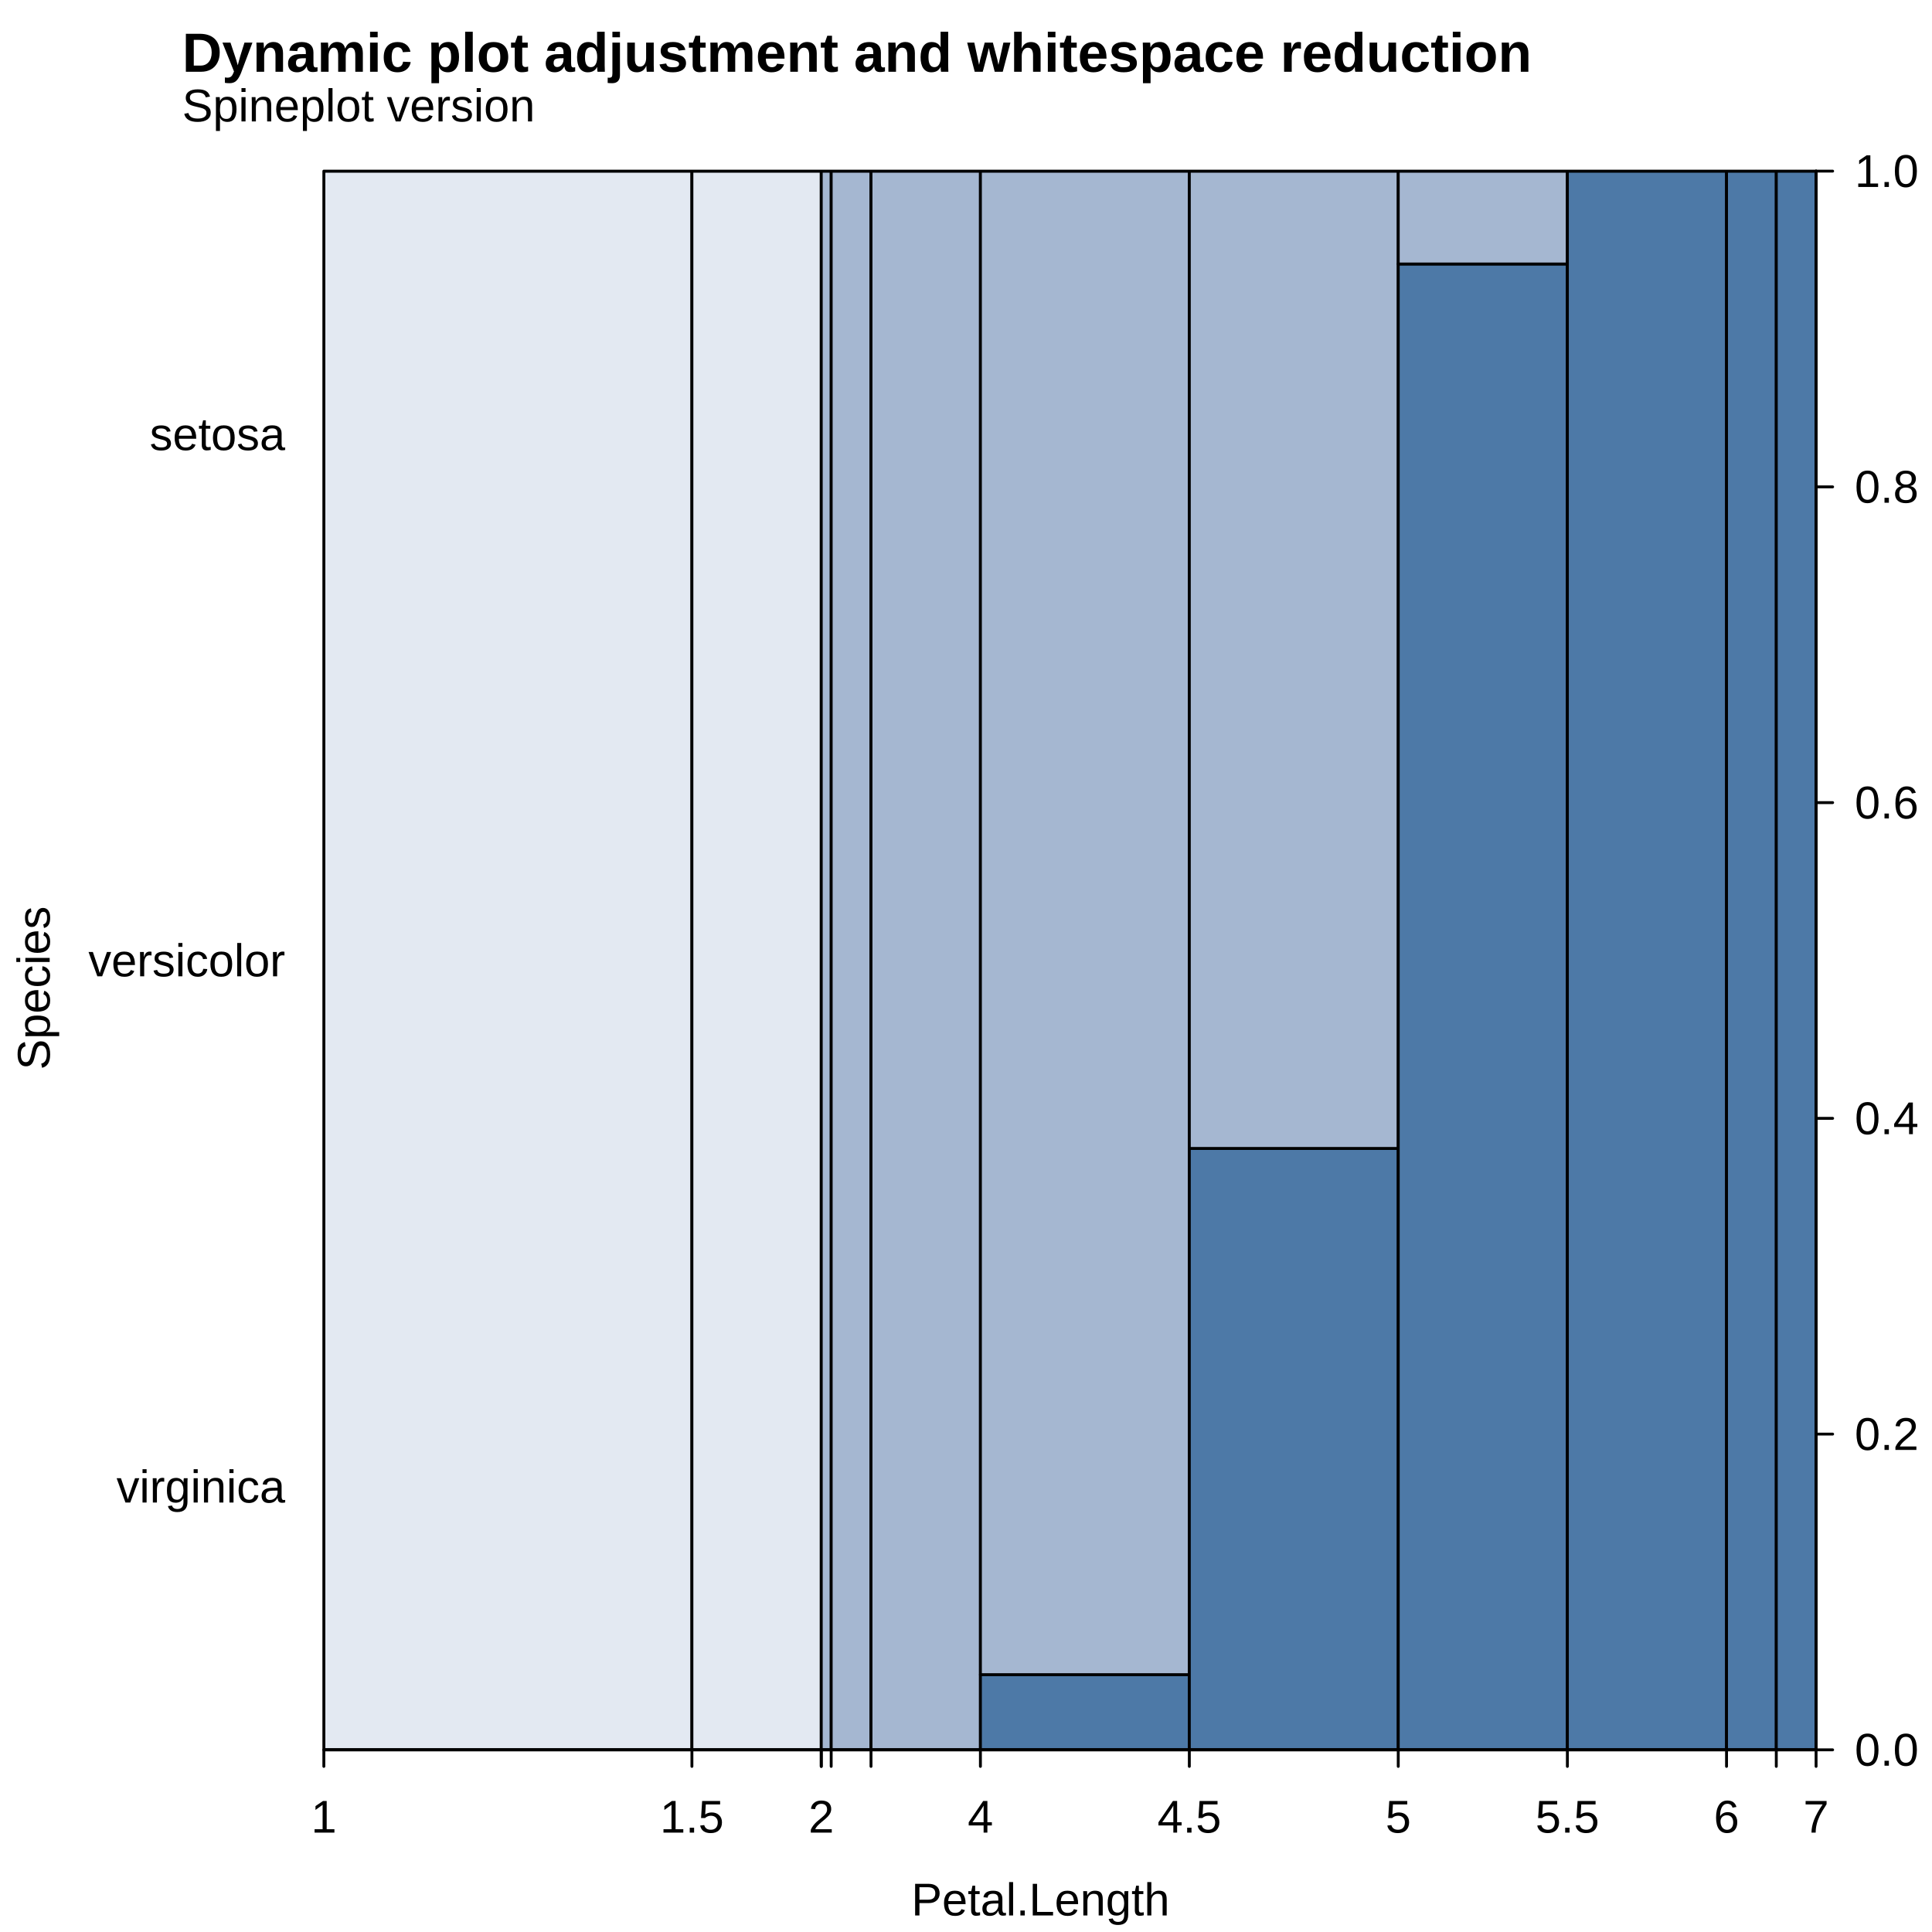
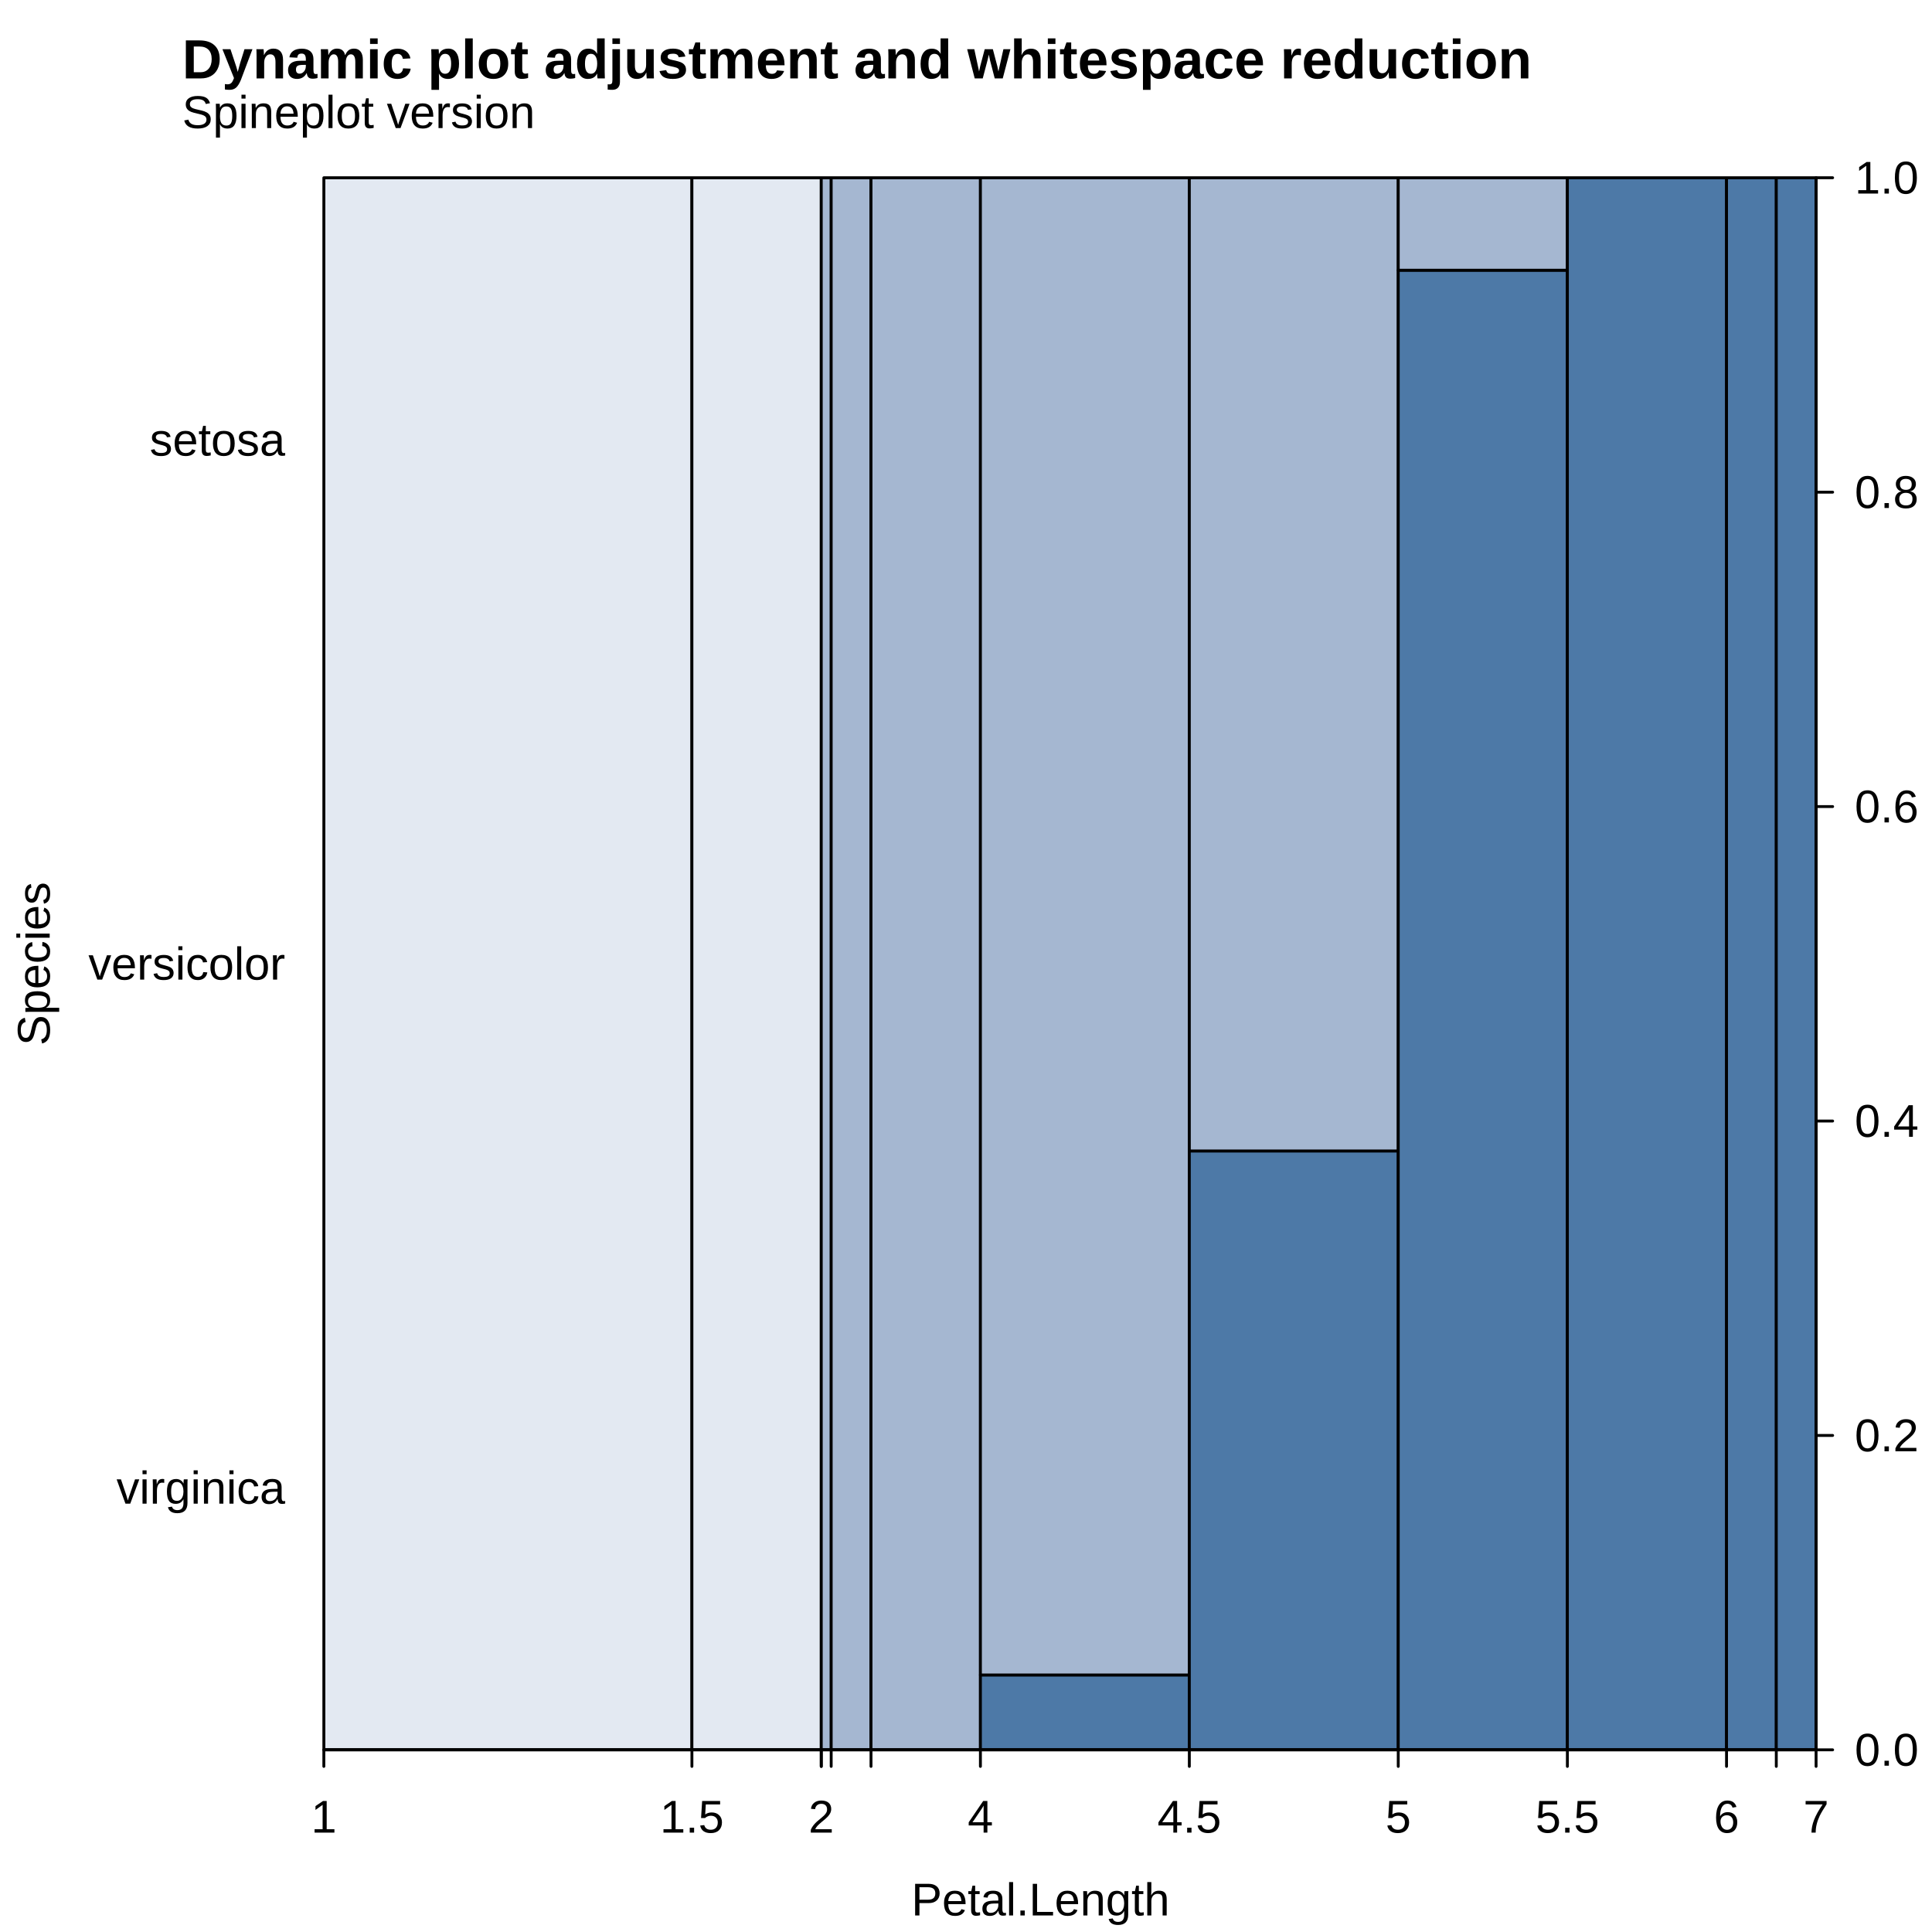
<svg xmlns="http://www.w3.org/2000/svg" width="504.00pt" height="504.00pt" viewBox="0 0 504.00 504.00">
  <g class="svglite">
    <defs>
      <style type="text/css">
    .svglite line, .svglite polyline, .svglite polygon, .svglite path, .svglite rect, .svglite circle {
      fill: none;
      stroke: #000000;
      stroke-linecap: round;
      stroke-linejoin: round;
      stroke-miterlimit: 10.00;
    }
    .svglite text {
      white-space: pre;
    }
    .svglite g.glyphgroup path {
      fill: inherit;
      stroke: none;
    }
  </style>
    </defs>
    <rect width="100%" height="100%" style="stroke: none; fill: #FFFFFF;" />
    <defs>
      <clipPath id="cpMC4wMHw1MDQuMDB8MC4wMHw1MDQuMDA=">
        <rect x="0.00" y="0.00" width="504.00" height="504.00" />
      </clipPath>
    </defs>
    <g clip-path="url(#cpMC4wMHw1MDQuMDB8MC4wMHw1MDQuMDA=)">
-       <text x="47.52" y="31.68" style="font-size: 12.00px; font-family: &quot;Liberation Sans&quot;;" textLength="92.05px" lengthAdjust="spacingAndGlyphs">Spineplot version</text>
-       <text x="47.52" y="18.72" style="font-size: 14.40px; font-weight: bold; font-family: &quot;Liberation Sans&quot;;" textLength="351.91px" lengthAdjust="spacingAndGlyphs">Dynamic plot adjustment and whitespace reduction</text>
+       <text x="47.52" y="33.41" style="font-size: 12.00px; font-family: &quot;Liberation Sans&quot;;" textLength="92.05px" lengthAdjust="spacingAndGlyphs">Spineplot version</text>
+       <text x="47.52" y="20.45" style="font-size: 14.40px; font-weight: bold; font-family: &quot;Liberation Sans&quot;;" textLength="351.91px" lengthAdjust="spacingAndGlyphs">Dynamic plot adjustment and whitespace reduction</text>
      <text x="271.44" y="499.68" text-anchor="middle" style="font-size: 12.00px; font-family: &quot;Liberation Sans&quot;;" textLength="67.36px" lengthAdjust="spacingAndGlyphs">Petal.Length</text>
-       <text transform="translate(12.96,257.76) rotate(-90)" text-anchor="middle" style="font-size: 12.00px; font-family: &quot;Liberation Sans&quot;;" textLength="42.69px" lengthAdjust="spacingAndGlyphs">Species</text>
+       <text transform="translate(12.96,251.42) rotate(-90)" text-anchor="middle" style="font-size: 12.00px; font-family: &quot;Liberation Sans&quot;;" textLength="42.69px" lengthAdjust="spacingAndGlyphs">Species</text>
    </g>
    <defs>
-       <clipPath id="cpODQuNDh8NDczLjc2fDQ0LjY0fDQ1Ni40OA==">
-         <rect x="84.48" y="44.64" width="389.28" height="411.84" />
+       <clipPath id="cpODQuNDh8NDczLjc2fDQ2LjM3fDQ1Ni40OA==">
+         <rect x="84.48" y="46.37" width="389.28" height="410.11" />
      </clipPath>
    </defs>
-     <g clip-path="url(#cpODQuNDh8NDczLjc2fDQ0LjY0fDQ1Ni40OA==)">
-       <line x1="84.48" y1="456.48" x2="84.48" y2="44.64" style="stroke-width: 0.75; stroke: #D3D3D3; stroke-dasharray: 1.00,3.00;" />
-       <line x1="162.34" y1="456.48" x2="162.34" y2="44.64" style="stroke-width: 0.75; stroke: #D3D3D3; stroke-dasharray: 1.00,3.00;" />
-       <line x1="240.19" y1="456.48" x2="240.19" y2="44.64" style="stroke-width: 0.75; stroke: #D3D3D3; stroke-dasharray: 1.00,3.00;" />
-       <line x1="318.05" y1="456.48" x2="318.05" y2="44.64" style="stroke-width: 0.75; stroke: #D3D3D3; stroke-dasharray: 1.00,3.00;" />
-       <line x1="395.90" y1="456.48" x2="395.90" y2="44.64" style="stroke-width: 0.75; stroke: #D3D3D3; stroke-dasharray: 1.00,3.00;" />
-       <line x1="473.76" y1="456.48" x2="473.76" y2="44.64" style="stroke-width: 0.75; stroke: #D3D3D3; stroke-dasharray: 1.00,3.00;" />
+     <g clip-path="url(#cpODQuNDh8NDczLjc2fDQ2LjM3fDQ1Ni40OA==)">
+       <line x1="84.48" y1="456.48" x2="84.48" y2="46.37" style="stroke-width: 0.75; stroke: #D3D3D3; stroke-dasharray: 1.00,3.00;" />
+       <line x1="162.34" y1="456.48" x2="162.34" y2="46.37" style="stroke-width: 0.75; stroke: #D3D3D3; stroke-dasharray: 1.00,3.00;" />
+       <line x1="240.19" y1="456.48" x2="240.19" y2="46.37" style="stroke-width: 0.75; stroke: #D3D3D3; stroke-dasharray: 1.00,3.00;" />
+       <line x1="318.05" y1="456.48" x2="318.05" y2="46.37" style="stroke-width: 0.75; stroke: #D3D3D3; stroke-dasharray: 1.00,3.00;" />
+       <line x1="395.90" y1="456.48" x2="395.90" y2="46.37" style="stroke-width: 0.75; stroke: #D3D3D3; stroke-dasharray: 1.00,3.00;" />
+       <line x1="473.76" y1="456.48" x2="473.76" y2="46.37" style="stroke-width: 0.75; stroke: #D3D3D3; stroke-dasharray: 1.00,3.00;" />
      <line x1="84.48" y1="456.48" x2="473.76" y2="456.48" style="stroke-width: 0.75; stroke: #D3D3D3; stroke-dasharray: 1.00,3.00;" />
-       <line x1="84.48" y1="374.11" x2="473.76" y2="374.11" style="stroke-width: 0.75; stroke: #D3D3D3; stroke-dasharray: 1.00,3.00;" />
-       <line x1="84.48" y1="291.74" x2="473.76" y2="291.74" style="stroke-width: 0.75; stroke: #D3D3D3; stroke-dasharray: 1.00,3.00;" />
-       <line x1="84.48" y1="209.38" x2="473.76" y2="209.38" style="stroke-width: 0.75; stroke: #D3D3D3; stroke-dasharray: 1.00,3.00;" />
-       <line x1="84.48" y1="127.01" x2="473.76" y2="127.01" style="stroke-width: 0.75; stroke: #D3D3D3; stroke-dasharray: 1.00,3.00;" />
-       <line x1="84.48" y1="44.64" x2="473.76" y2="44.64" style="stroke-width: 0.75; stroke: #D3D3D3; stroke-dasharray: 1.00,3.00;" />
+       <line x1="84.48" y1="374.46" x2="473.76" y2="374.46" style="stroke-width: 0.75; stroke: #D3D3D3; stroke-dasharray: 1.00,3.00;" />
+       <line x1="84.48" y1="292.44" x2="473.76" y2="292.44" style="stroke-width: 0.75; stroke: #D3D3D3; stroke-dasharray: 1.00,3.00;" />
+       <line x1="84.48" y1="210.41" x2="473.76" y2="210.41" style="stroke-width: 0.75; stroke: #D3D3D3; stroke-dasharray: 1.00,3.00;" />
+       <line x1="84.48" y1="128.39" x2="473.76" y2="128.39" style="stroke-width: 0.75; stroke: #D3D3D3; stroke-dasharray: 1.00,3.00;" />
+       <line x1="84.48" y1="46.37" x2="473.76" y2="46.37" style="stroke-width: 0.75; stroke: #D3D3D3; stroke-dasharray: 1.00,3.00;" />
      <rect x="84.48" y="456.48" width="96.02" height="0.00" style="stroke-width: 0.75; fill: #4D79A7;" />
      <rect x="84.48" y="456.48" width="96.02" height="0.00" style="stroke-width: 0.75; fill: #A5B7D1;" />
-       <rect x="84.48" y="44.64" width="96.02" height="411.84" style="stroke-width: 0.75; fill: #E3E9F2;" />
+       <rect x="84.48" y="46.37" width="96.02" height="410.11" style="stroke-width: 0.75; fill: #E3E9F2;" />
      <rect x="180.50" y="456.48" width="33.74" height="0.00" style="stroke-width: 0.75; fill: #4D79A7;" />
      <rect x="180.50" y="456.48" width="33.74" height="0.00" style="stroke-width: 0.75; fill: #A5B7D1;" />
-       <rect x="180.50" y="44.64" width="33.74" height="411.84" style="stroke-width: 0.75; fill: #E3E9F2;" />
-       <rect x="214.24" y="44.64" width="0.00" height="411.84" style="stroke-width: 0.75; fill: #4D79A7;" />
-       <rect x="214.24" y="44.64" width="0.00" height="0.00" style="stroke-width: 0.75; fill: #A5B7D1;" />
-       <rect x="214.24" y="44.64" width="0.00" height="0.00" style="stroke-width: 0.75; fill: #E3E9F2;" />
+       <rect x="180.50" y="46.37" width="33.74" height="410.11" style="stroke-width: 0.75; fill: #E3E9F2;" />
+       <rect x="214.24" y="46.37" width="0.00" height="410.11" style="stroke-width: 0.75; fill: #4D79A7;" />
+       <rect x="214.24" y="46.37" width="0.00" height="0.00" style="stroke-width: 0.75; fill: #A5B7D1;" />
+       <rect x="214.24" y="46.37" width="0.00" height="0.00" style="stroke-width: 0.75; fill: #E3E9F2;" />
      <rect x="214.24" y="456.48" width="2.60" height="0.00" style="stroke-width: 0.75; fill: #4D79A7;" />
-       <rect x="214.24" y="44.64" width="2.60" height="411.84" style="stroke-width: 0.75; fill: #A5B7D1;" />
-       <rect x="214.24" y="44.64" width="2.60" height="0.00" style="stroke-width: 0.75; fill: #E3E9F2;" />
+       <rect x="214.24" y="46.37" width="2.60" height="410.11" style="stroke-width: 0.75; fill: #A5B7D1;" />
+       <rect x="214.24" y="46.37" width="2.60" height="0.00" style="stroke-width: 0.75; fill: #E3E9F2;" />
      <rect x="216.83" y="456.48" width="10.38" height="0.00" style="stroke-width: 0.75; fill: #4D79A7;" />
-       <rect x="216.83" y="44.64" width="10.38" height="411.84" style="stroke-width: 0.75; fill: #A5B7D1;" />
-       <rect x="216.83" y="44.64" width="10.38" height="0.00" style="stroke-width: 0.75; fill: #E3E9F2;" />
+       <rect x="216.83" y="46.37" width="10.38" height="410.11" style="stroke-width: 0.75; fill: #A5B7D1;" />
+       <rect x="216.83" y="46.37" width="10.38" height="0.00" style="stroke-width: 0.75; fill: #E3E9F2;" />
      <rect x="227.22" y="456.48" width="28.55" height="0.00" style="stroke-width: 0.75; fill: #4D79A7;" />
-       <rect x="227.22" y="44.64" width="28.55" height="411.84" style="stroke-width: 0.75; fill: #A5B7D1;" />
-       <rect x="227.22" y="44.64" width="28.55" height="0.00" style="stroke-width: 0.75; fill: #E3E9F2;" />
-       <rect x="255.76" y="436.87" width="54.50" height="19.61" style="stroke-width: 0.75; fill: #4D79A7;" />
-       <rect x="255.76" y="44.64" width="54.50" height="392.23" style="stroke-width: 0.75; fill: #A5B7D1;" />
-       <rect x="255.76" y="44.64" width="54.50" height="0.00" style="stroke-width: 0.75; fill: #E3E9F2;" />
-       <rect x="310.26" y="299.59" width="54.50" height="156.89" style="stroke-width: 0.75; fill: #4D79A7;" />
-       <rect x="310.26" y="44.64" width="54.50" height="254.95" style="stroke-width: 0.75; fill: #A5B7D1;" />
-       <rect x="310.26" y="44.64" width="54.50" height="0.00" style="stroke-width: 0.75; fill: #E3E9F2;" />
-       <rect x="364.76" y="68.87" width="44.12" height="387.61" style="stroke-width: 0.75; fill: #4D79A7;" />
-       <rect x="364.76" y="44.64" width="44.12" height="24.23" style="stroke-width: 0.75; fill: #A5B7D1;" />
-       <rect x="364.76" y="44.64" width="44.12" height="0.00" style="stroke-width: 0.75; fill: #E3E9F2;" />
-       <rect x="408.88" y="44.64" width="41.52" height="411.84" style="stroke-width: 0.75; fill: #4D79A7;" />
-       <rect x="408.88" y="44.64" width="41.52" height="0.00" style="stroke-width: 0.75; fill: #A5B7D1;" />
-       <rect x="408.88" y="44.64" width="41.52" height="0.00" style="stroke-width: 0.75; fill: #E3E9F2;" />
-       <rect x="450.40" y="44.64" width="12.98" height="411.84" style="stroke-width: 0.75; fill: #4D79A7;" />
-       <rect x="450.40" y="44.64" width="12.98" height="0.00" style="stroke-width: 0.75; fill: #A5B7D1;" />
-       <rect x="450.40" y="44.64" width="12.98" height="0.00" style="stroke-width: 0.75; fill: #E3E9F2;" />
-       <rect x="463.38" y="44.64" width="10.38" height="411.84" style="stroke-width: 0.75; fill: #4D79A7;" />
-       <rect x="463.38" y="44.64" width="10.38" height="0.00" style="stroke-width: 0.75; fill: #A5B7D1;" />
-       <rect x="463.38" y="44.64" width="10.38" height="0.00" style="stroke-width: 0.75; fill: #E3E9F2;" />
+       <rect x="227.22" y="46.37" width="28.55" height="410.11" style="stroke-width: 0.75; fill: #A5B7D1;" />
+       <rect x="227.22" y="46.37" width="28.55" height="0.00" style="stroke-width: 0.75; fill: #E3E9F2;" />
+       <rect x="255.76" y="436.95" width="54.50" height="19.53" style="stroke-width: 0.75; fill: #4D79A7;" />
+       <rect x="255.76" y="46.37" width="54.50" height="390.58" style="stroke-width: 0.75; fill: #A5B7D1;" />
+       <rect x="255.76" y="46.37" width="54.50" height="0.00" style="stroke-width: 0.75; fill: #E3E9F2;" />
+       <rect x="310.26" y="300.25" width="54.50" height="156.23" style="stroke-width: 0.75; fill: #4D79A7;" />
+       <rect x="310.26" y="46.37" width="54.50" height="253.88" style="stroke-width: 0.75; fill: #A5B7D1;" />
+       <rect x="310.26" y="46.37" width="54.50" height="0.00" style="stroke-width: 0.75; fill: #E3E9F2;" />
+       <rect x="364.76" y="70.49" width="44.12" height="385.99" style="stroke-width: 0.75; fill: #4D79A7;" />
+       <rect x="364.76" y="46.37" width="44.12" height="24.12" style="stroke-width: 0.75; fill: #A5B7D1;" />
+       <rect x="364.76" y="46.37" width="44.12" height="0.00" style="stroke-width: 0.75; fill: #E3E9F2;" />
+       <rect x="408.88" y="46.37" width="41.52" height="410.11" style="stroke-width: 0.75; fill: #4D79A7;" />
+       <rect x="408.88" y="46.37" width="41.52" height="0.00" style="stroke-width: 0.75; fill: #A5B7D1;" />
+       <rect x="408.88" y="46.37" width="41.52" height="0.00" style="stroke-width: 0.75; fill: #E3E9F2;" />
+       <rect x="450.40" y="46.37" width="12.98" height="410.11" style="stroke-width: 0.75; fill: #4D79A7;" />
+       <rect x="450.40" y="46.37" width="12.98" height="0.00" style="stroke-width: 0.75; fill: #A5B7D1;" />
+       <rect x="450.40" y="46.37" width="12.98" height="0.00" style="stroke-width: 0.75; fill: #E3E9F2;" />
+       <rect x="463.38" y="46.37" width="10.38" height="410.11" style="stroke-width: 0.75; fill: #4D79A7;" />
+       <rect x="463.38" y="46.37" width="10.38" height="0.00" style="stroke-width: 0.75; fill: #A5B7D1;" />
+       <rect x="463.38" y="46.37" width="10.38" height="0.00" style="stroke-width: 0.75; fill: #E3E9F2;" />
    </g>
    <g clip-path="url(#cpMC4wMHw1MDQuMDB8MC4wMHw1MDQuMDA=)">
      <line x1="84.48" y1="456.48" x2="473.76" y2="456.48" style="stroke-width: 0.75;" />
      <line x1="84.48" y1="456.48" x2="84.48" y2="460.80" style="stroke-width: 0.75;" />
      <line x1="180.50" y1="456.48" x2="180.50" y2="460.80" style="stroke-width: 0.75;" />
      <line x1="214.24" y1="456.48" x2="214.24" y2="460.80" style="stroke-width: 0.75;" />
      <line x1="214.24" y1="456.48" x2="214.24" y2="460.80" style="stroke-width: 0.75;" />
      <line x1="216.83" y1="456.48" x2="216.83" y2="460.80" style="stroke-width: 0.75;" />
      <line x1="227.22" y1="456.48" x2="227.22" y2="460.80" style="stroke-width: 0.75;" />
      <line x1="255.76" y1="456.48" x2="255.76" y2="460.80" style="stroke-width: 0.75;" />
      <line x1="310.26" y1="456.48" x2="310.26" y2="460.80" style="stroke-width: 0.75;" />
      <line x1="364.76" y1="456.48" x2="364.76" y2="460.80" style="stroke-width: 0.75;" />
      <line x1="408.88" y1="456.48" x2="408.88" y2="460.80" style="stroke-width: 0.75;" />
      <line x1="450.40" y1="456.48" x2="450.40" y2="460.80" style="stroke-width: 0.75;" />
      <line x1="463.38" y1="456.48" x2="463.38" y2="460.80" style="stroke-width: 0.75;" />
      <line x1="473.76" y1="456.48" x2="473.76" y2="460.80" style="stroke-width: 0.75;" />
      <text x="84.48" y="478.08" text-anchor="middle" style="font-size: 12.00px; font-family: &quot;Liberation Sans&quot;;" textLength="6.67px" lengthAdjust="spacingAndGlyphs">1</text>
      <text x="180.50" y="478.08" text-anchor="middle" style="font-size: 12.00px; font-family: &quot;Liberation Sans&quot;;" textLength="16.67px" lengthAdjust="spacingAndGlyphs">1.5</text>
      <text x="214.24" y="478.08" text-anchor="middle" style="font-size: 12.00px; font-family: &quot;Liberation Sans&quot;;" textLength="6.67px" lengthAdjust="spacingAndGlyphs">2</text>
      <text x="255.76" y="478.08" text-anchor="middle" style="font-size: 12.00px; font-family: &quot;Liberation Sans&quot;;" textLength="6.67px" lengthAdjust="spacingAndGlyphs">4</text>
      <text x="310.26" y="478.08" text-anchor="middle" style="font-size: 12.00px; font-family: &quot;Liberation Sans&quot;;" textLength="16.67px" lengthAdjust="spacingAndGlyphs">4.5</text>
      <text x="364.76" y="478.08" text-anchor="middle" style="font-size: 12.00px; font-family: &quot;Liberation Sans&quot;;" textLength="6.67px" lengthAdjust="spacingAndGlyphs">5</text>
      <text x="408.88" y="478.08" text-anchor="middle" style="font-size: 12.00px; font-family: &quot;Liberation Sans&quot;;" textLength="16.67px" lengthAdjust="spacingAndGlyphs">5.5</text>
      <text x="450.40" y="478.08" text-anchor="middle" style="font-size: 12.00px; font-family: &quot;Liberation Sans&quot;;" textLength="6.67px" lengthAdjust="spacingAndGlyphs">6</text>
      <text x="473.76" y="478.08" text-anchor="middle" style="font-size: 12.00px; font-family: &quot;Liberation Sans&quot;;" textLength="6.67px" lengthAdjust="spacingAndGlyphs">7</text>
-       <text x="74.40" y="391.97" text-anchor="end" style="font-size: 12.00px; font-family: &quot;Liberation Sans&quot;;" textLength="44.03px" lengthAdjust="spacingAndGlyphs">virginica</text>
-       <text x="74.40" y="254.69" text-anchor="end" style="font-size: 12.00px; font-family: &quot;Liberation Sans&quot;;" textLength="51.36px" lengthAdjust="spacingAndGlyphs">versicolor</text>
-       <text x="74.40" y="117.41" text-anchor="end" style="font-size: 12.00px; font-family: &quot;Liberation Sans&quot;;" textLength="35.34px" lengthAdjust="spacingAndGlyphs">setosa</text>
-       <line x1="473.76" y1="456.48" x2="473.76" y2="44.64" style="stroke-width: 0.75;" />
+       <text x="74.40" y="392.26" text-anchor="end" style="font-size: 12.00px; font-family: &quot;Liberation Sans&quot;;" textLength="44.03px" lengthAdjust="spacingAndGlyphs">virginica</text>
+       <text x="74.40" y="255.55" text-anchor="end" style="font-size: 12.00px; font-family: &quot;Liberation Sans&quot;;" textLength="51.36px" lengthAdjust="spacingAndGlyphs">versicolor</text>
+       <text x="74.40" y="118.85" text-anchor="end" style="font-size: 12.00px; font-family: &quot;Liberation Sans&quot;;" textLength="35.34px" lengthAdjust="spacingAndGlyphs">setosa</text>
+       <line x1="473.76" y1="456.48" x2="473.76" y2="46.37" style="stroke-width: 0.75;" />
      <line x1="473.76" y1="456.48" x2="478.08" y2="456.48" style="stroke-width: 0.75;" />
-       <line x1="473.76" y1="374.11" x2="478.08" y2="374.11" style="stroke-width: 0.75;" />
-       <line x1="473.76" y1="291.74" x2="478.08" y2="291.74" style="stroke-width: 0.75;" />
-       <line x1="473.76" y1="209.38" x2="478.08" y2="209.38" style="stroke-width: 0.75;" />
-       <line x1="473.76" y1="127.01" x2="478.08" y2="127.01" style="stroke-width: 0.75;" />
-       <line x1="473.76" y1="44.64" x2="478.08" y2="44.64" style="stroke-width: 0.75;" />
+       <line x1="473.76" y1="374.46" x2="478.08" y2="374.46" style="stroke-width: 0.75;" />
+       <line x1="473.76" y1="292.44" x2="478.08" y2="292.44" style="stroke-width: 0.75;" />
+       <line x1="473.76" y1="210.41" x2="478.08" y2="210.41" style="stroke-width: 0.75;" />
+       <line x1="473.76" y1="128.39" x2="478.08" y2="128.39" style="stroke-width: 0.75;" />
+       <line x1="473.76" y1="46.37" x2="478.08" y2="46.37" style="stroke-width: 0.75;" />
      <text x="483.84" y="460.61" style="font-size: 12.00px; font-family: &quot;Liberation Sans&quot;;" textLength="16.67px" lengthAdjust="spacingAndGlyphs">0.0</text>
-       <text x="483.84" y="378.24" style="font-size: 12.00px; font-family: &quot;Liberation Sans&quot;;" textLength="16.67px" lengthAdjust="spacingAndGlyphs">0.2</text>
-       <text x="483.84" y="295.87" style="font-size: 12.00px; font-family: &quot;Liberation Sans&quot;;" textLength="16.67px" lengthAdjust="spacingAndGlyphs">0.4</text>
-       <text x="483.84" y="213.51" style="font-size: 12.00px; font-family: &quot;Liberation Sans&quot;;" textLength="16.67px" lengthAdjust="spacingAndGlyphs">0.6</text>
-       <text x="483.84" y="131.14" style="font-size: 12.00px; font-family: &quot;Liberation Sans&quot;;" textLength="16.67px" lengthAdjust="spacingAndGlyphs">0.8</text>
-       <text x="483.84" y="48.77" style="font-size: 12.00px; font-family: &quot;Liberation Sans&quot;;" textLength="16.67px" lengthAdjust="spacingAndGlyphs">1.0</text>
-       <polygon points="84.48,456.48 473.76,456.48 473.76,44.64 84.48,44.64 " style="stroke-width: 0.75;" />
+       <text x="483.84" y="378.59" style="font-size: 12.00px; font-family: &quot;Liberation Sans&quot;;" textLength="16.67px" lengthAdjust="spacingAndGlyphs">0.2</text>
+       <text x="483.84" y="296.56" style="font-size: 12.00px; font-family: &quot;Liberation Sans&quot;;" textLength="16.67px" lengthAdjust="spacingAndGlyphs">0.4</text>
+       <text x="483.84" y="214.54" style="font-size: 12.00px; font-family: &quot;Liberation Sans&quot;;" textLength="16.67px" lengthAdjust="spacingAndGlyphs">0.6</text>
+       <text x="483.84" y="132.52" style="font-size: 12.00px; font-family: &quot;Liberation Sans&quot;;" textLength="16.67px" lengthAdjust="spacingAndGlyphs">0.8</text>
+       <text x="483.84" y="50.50" style="font-size: 12.00px; font-family: &quot;Liberation Sans&quot;;" textLength="16.67px" lengthAdjust="spacingAndGlyphs">1.0</text>
+       <polygon points="84.48,456.48 473.76,456.48 473.76,46.37 84.48,46.37 " style="stroke-width: 0.75;" />
    </g>
  </g>
</svg>
